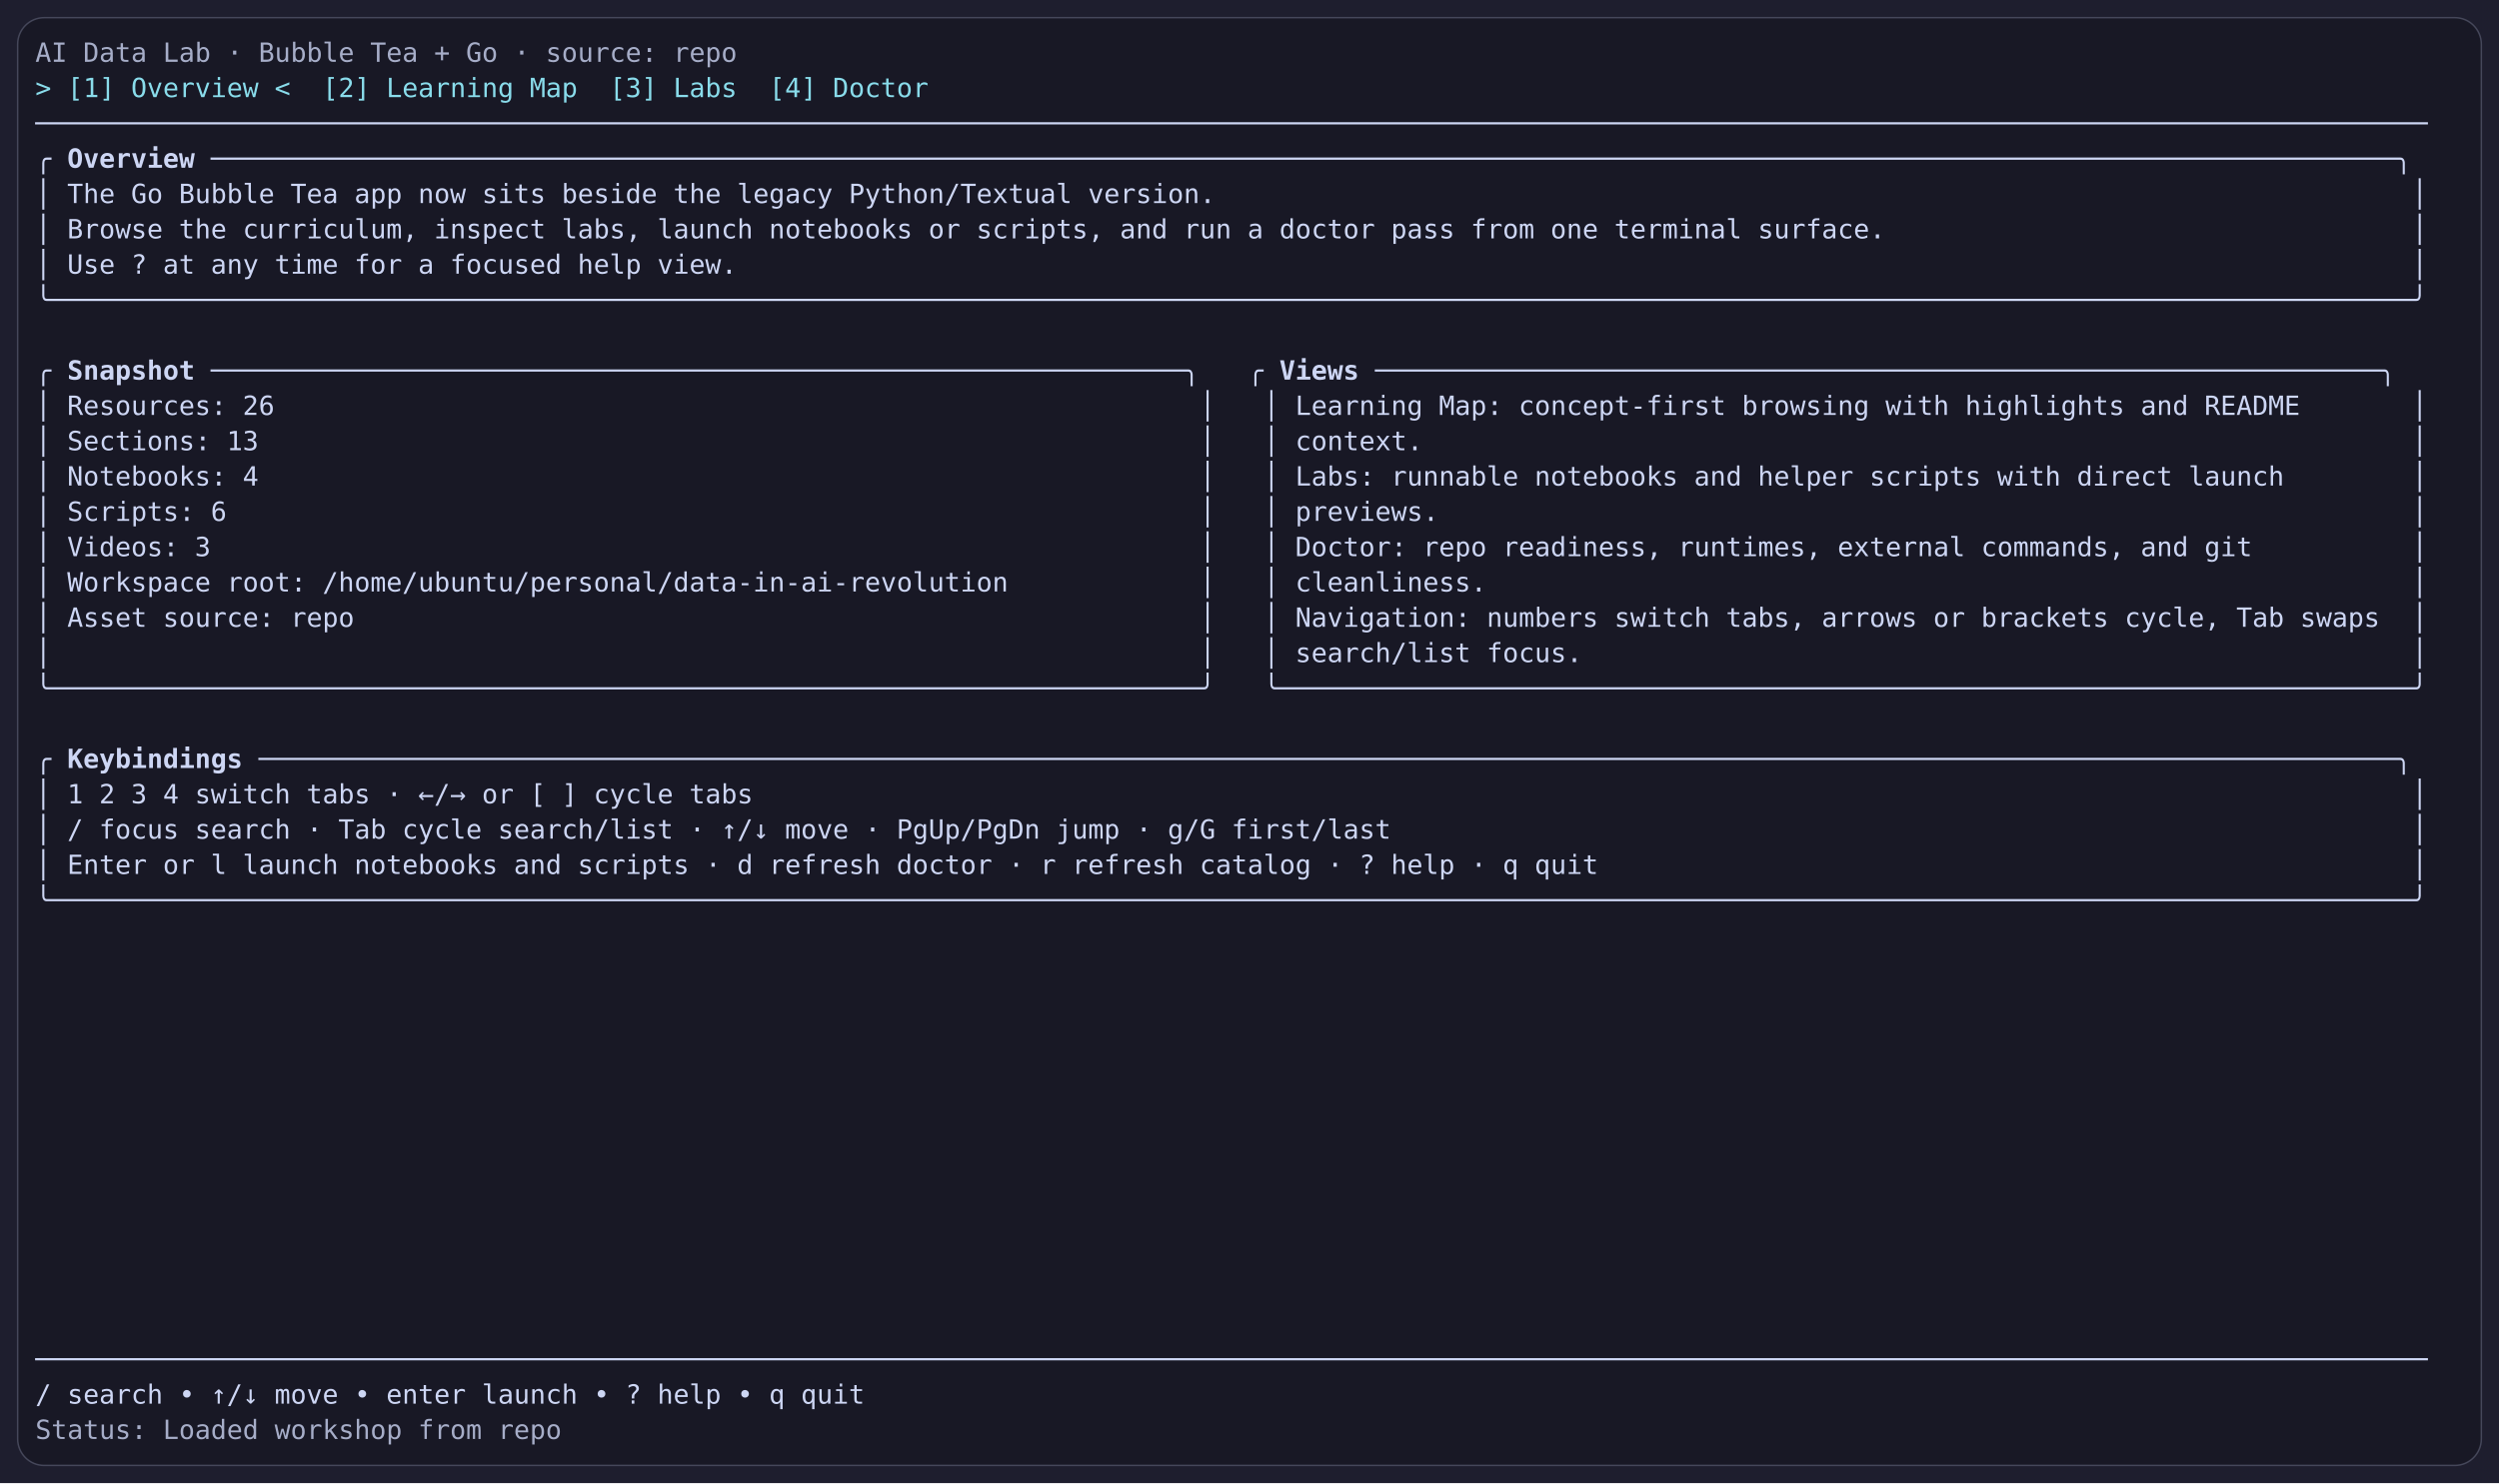
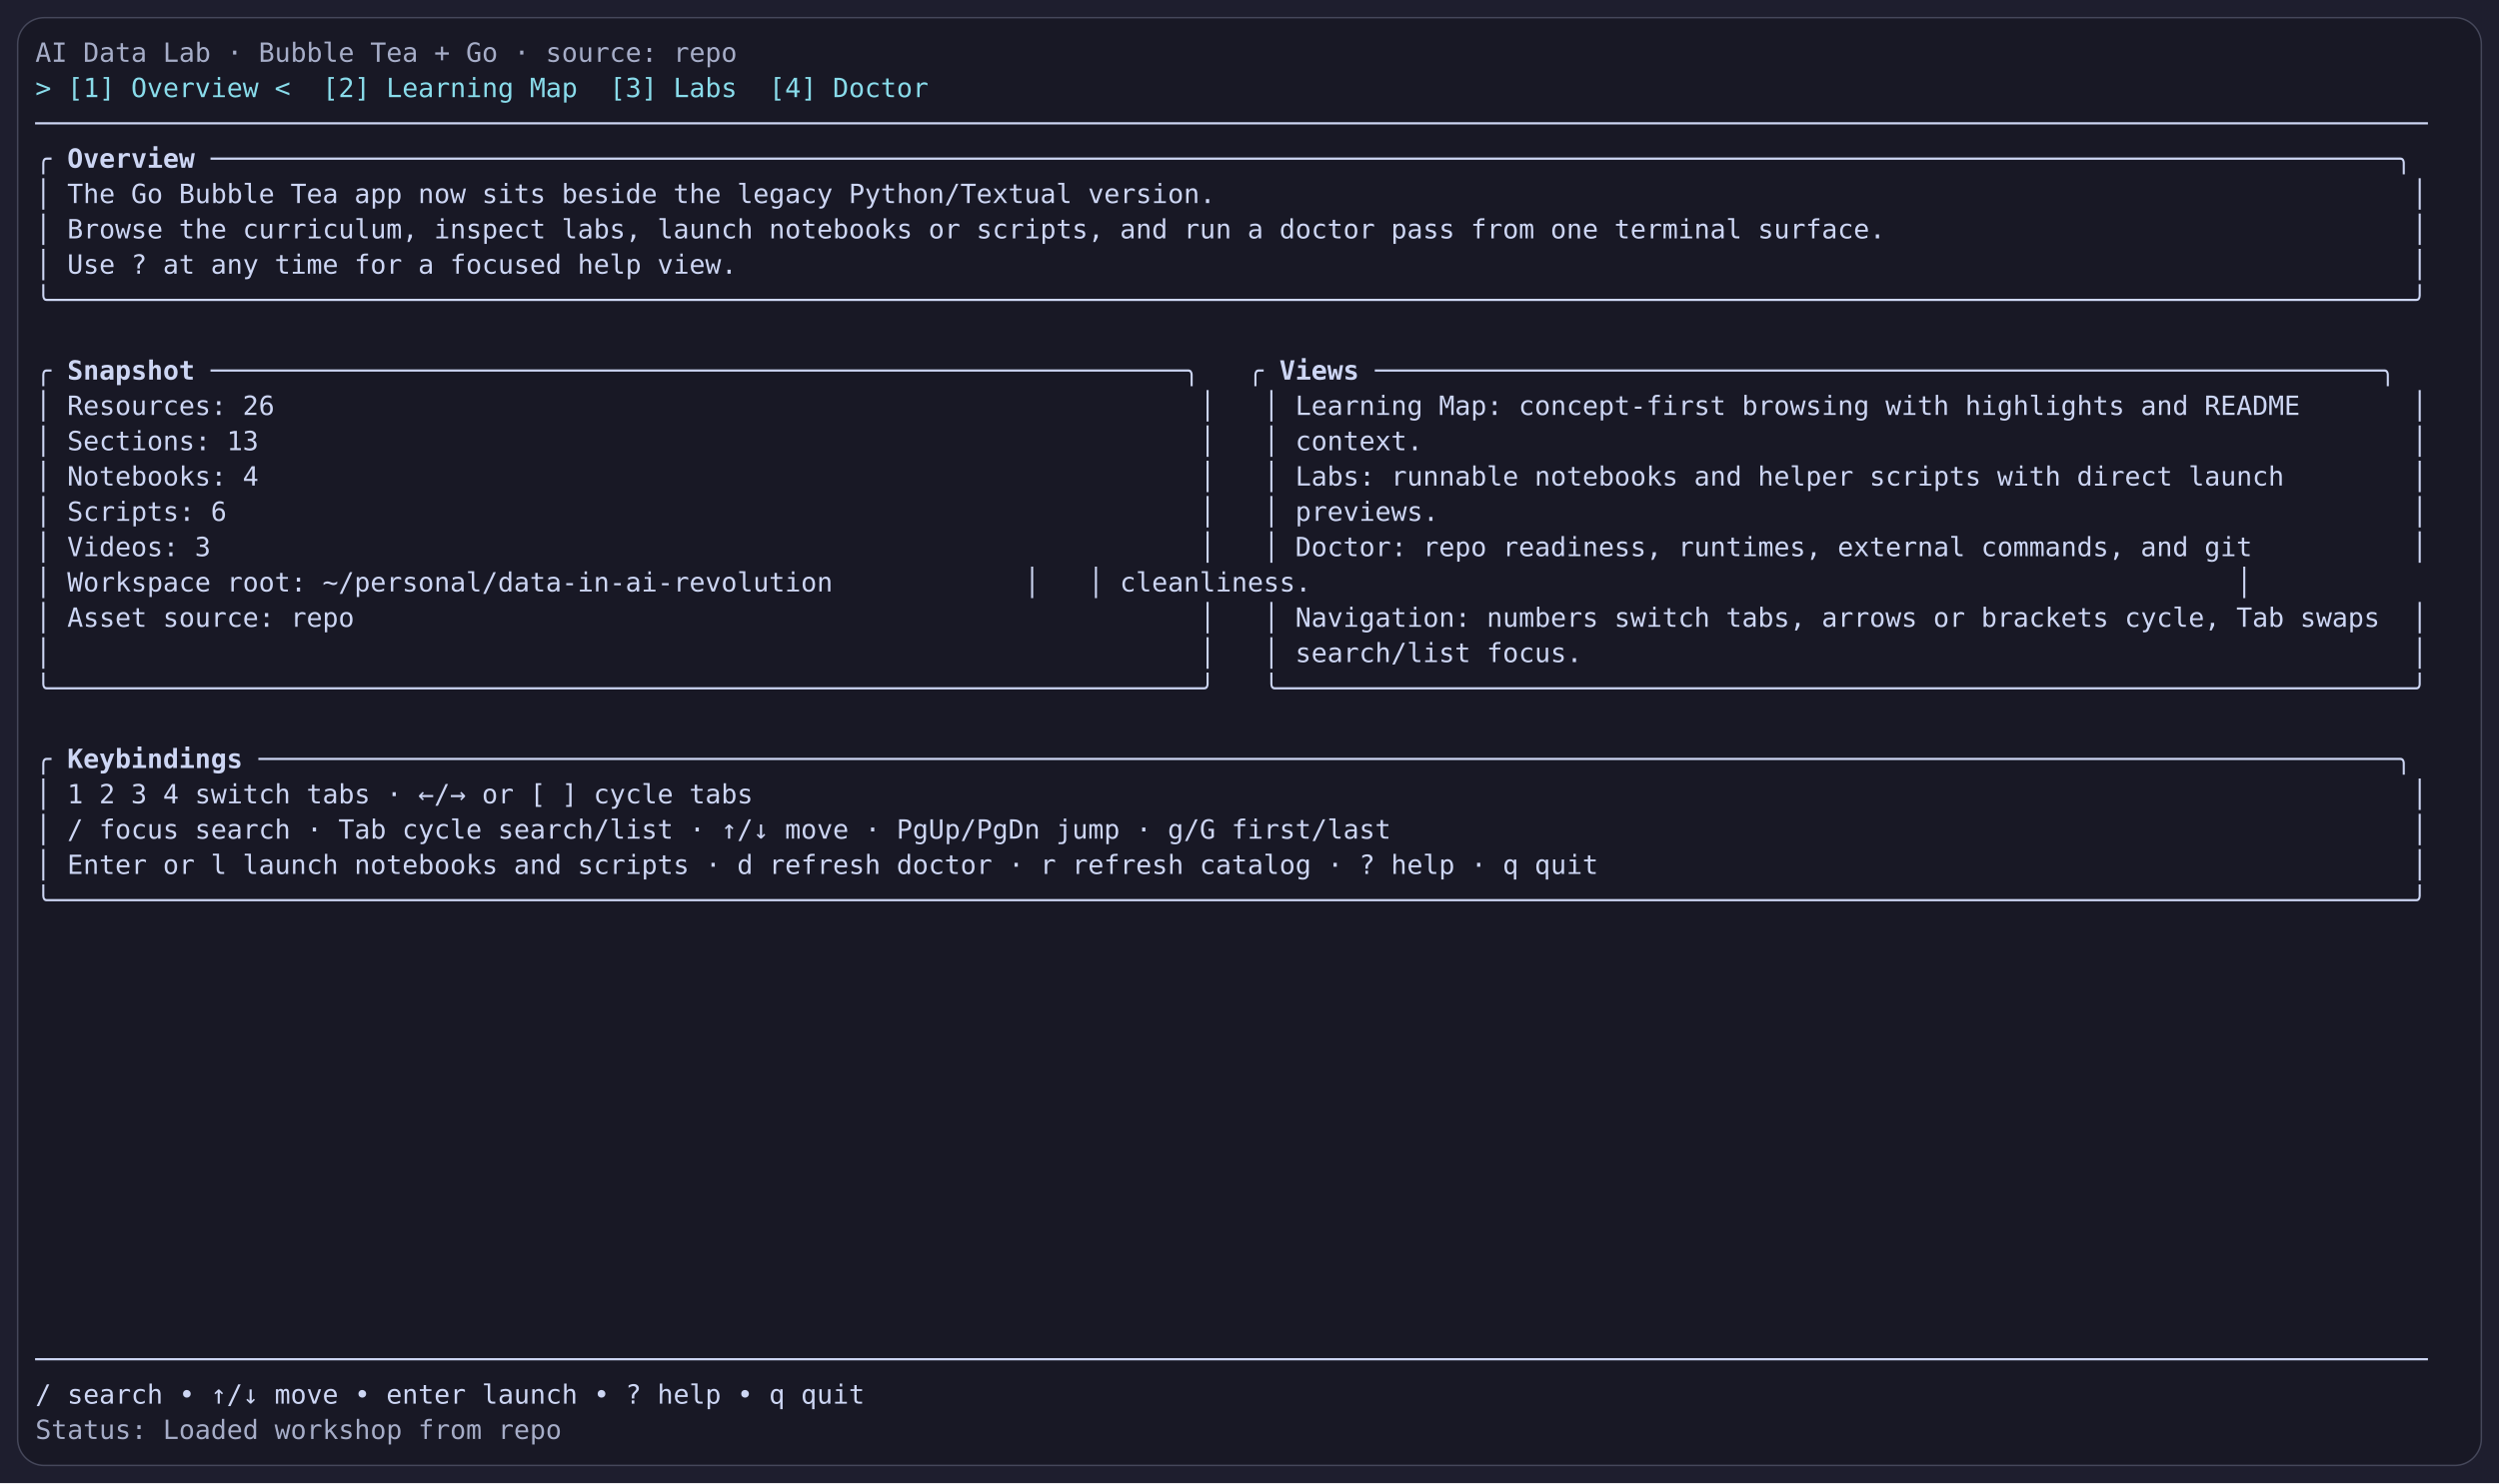
<svg xmlns="http://www.w3.org/2000/svg" viewBox="0 0 1698 1008">
  <rect width="100%" height="100%" fill="#1e1e2e" />
  <rect x="12" y="12" width="1674" height="984" rx="18" fill="#181825" stroke="#45475a" />
  <style>text{font-family:ui-monospace,SFMono-Regular,Menlo,Consolas,monospace;font-size:18px;fill:#cdd6f4;}.muted{fill:#a6adc8;}.accent{fill:#89dceb;}.warm{fill:#f9e2af;}.title{fill:#cdd6f4;font-weight:700;}</style>
  <text class="muted" x="24" y="42">AI Data Lab · Bubble Tea + Go · source: repo</text>
  <text class="accent" x="24" y="66">&gt; [1] Overview &lt;  [2] Learning Map  [3] Labs  [4] Doctor</text>
  <text x="24" y="90">──────────────────────────────────────────────────────────────────────────────────────────────────────────────────────────────────────────────────────</text>
  <text class="title" x="24" y="114">╭ Overview ─────────────────────────────────────────────────────────────────────────────────────────────────────────────────────────────────────────╮</text>
  <text x="24" y="138">│ The Go Bubble Tea app now sits beside the legacy Python/Textual version.                                                                           │</text>
  <text x="24" y="162">│ Browse the curriculum, inspect labs, launch notebooks or scripts, and run a doctor pass from one terminal surface.                                 │</text>
  <text x="24" y="186">│ Use ? at any time for a focused help view.                                                                                                         │</text>
  <text x="24" y="210">╰────────────────────────────────────────────────────────────────────────────────────────────────────────────────────────────────────────────────────╯</text>
  <text x="24" y="234" />
  <text class="title" x="24" y="258">╭ Snapshot ─────────────────────────────────────────────────────────────╮   ╭ Views ───────────────────────────────────────────────────────────────╮</text>
  <text x="24" y="282">│ Resources: 26                                                          │   │ Learning Map: concept-first browsing with highlights and README       │</text>
  <text x="24" y="306">│ Sections: 13                                                           │   │ context.                                                              │</text>
  <text x="24" y="330">│ Notebooks: 4                                                           │   │ Labs: runnable notebooks and helper scripts with direct launch        │</text>
  <text x="24" y="354">│ Scripts: 6                                                             │   │ previews.                                                             │</text>
  <text x="24" y="378">│ Videos: 3                                                              │   │ Doctor: repo readiness, runtimes, external commands, and git          │</text>
-   <text x="24" y="402">│ Workspace root: /home/ubuntu/personal/data-in-ai-revolution            │   │ cleanliness.                                                          │</text>
+   <text x="24" y="402">│ Workspace root: ~/personal/data-in-ai-revolution            │   │ cleanliness.                                                          │</text>
  <text x="24" y="426">│ Asset source: repo                                                     │   │ Navigation: numbers switch tabs, arrows or brackets cycle, Tab swaps  │</text>
  <text x="24" y="450">│                                                                        │   │ search/list focus.                                                    │</text>
  <text x="24" y="474">╰────────────────────────────────────────────────────────────────────────╯   ╰───────────────────────────────────────────────────────────────────────╯</text>
  <text x="24" y="498" />
  <text class="title" x="24" y="522">╭ Keybindings ──────────────────────────────────────────────────────────────────────────────────────────────────────────────────────────────────────╮</text>
  <text x="24" y="546">│ 1 2 3 4 switch tabs · ←/→ or [ ] cycle tabs                                                                                                        │</text>
  <text x="24" y="570">│ / focus search · Tab cycle search/list · ↑/↓ move · PgUp/PgDn jump · g/G first/last                                                                │</text>
  <text x="24" y="594">│ Enter or l launch notebooks and scripts · d refresh doctor · r refresh catalog · ? help · q quit                                                   │</text>
  <text x="24" y="618">╰────────────────────────────────────────────────────────────────────────────────────────────────────────────────────────────────────────────────────╯</text>
  <text x="24" y="642" />
  <text x="24" y="666" />
  <text x="24" y="690" />
  <text x="24" y="714" />
  <text x="24" y="738" />
  <text x="24" y="762" />
  <text x="24" y="786" />
  <text x="24" y="810" />
  <text x="24" y="834" />
  <text x="24" y="858" />
  <text x="24" y="882" />
  <text x="24" y="906" />
  <text x="24" y="930">──────────────────────────────────────────────────────────────────────────────────────────────────────────────────────────────────────────────────────</text>
  <text x="24" y="954">/ search • ↑/↓ move • enter launch • ? help • q quit</text>
  <text class="muted" x="24" y="978">Status: Loaded workshop from repo</text>
</svg>
